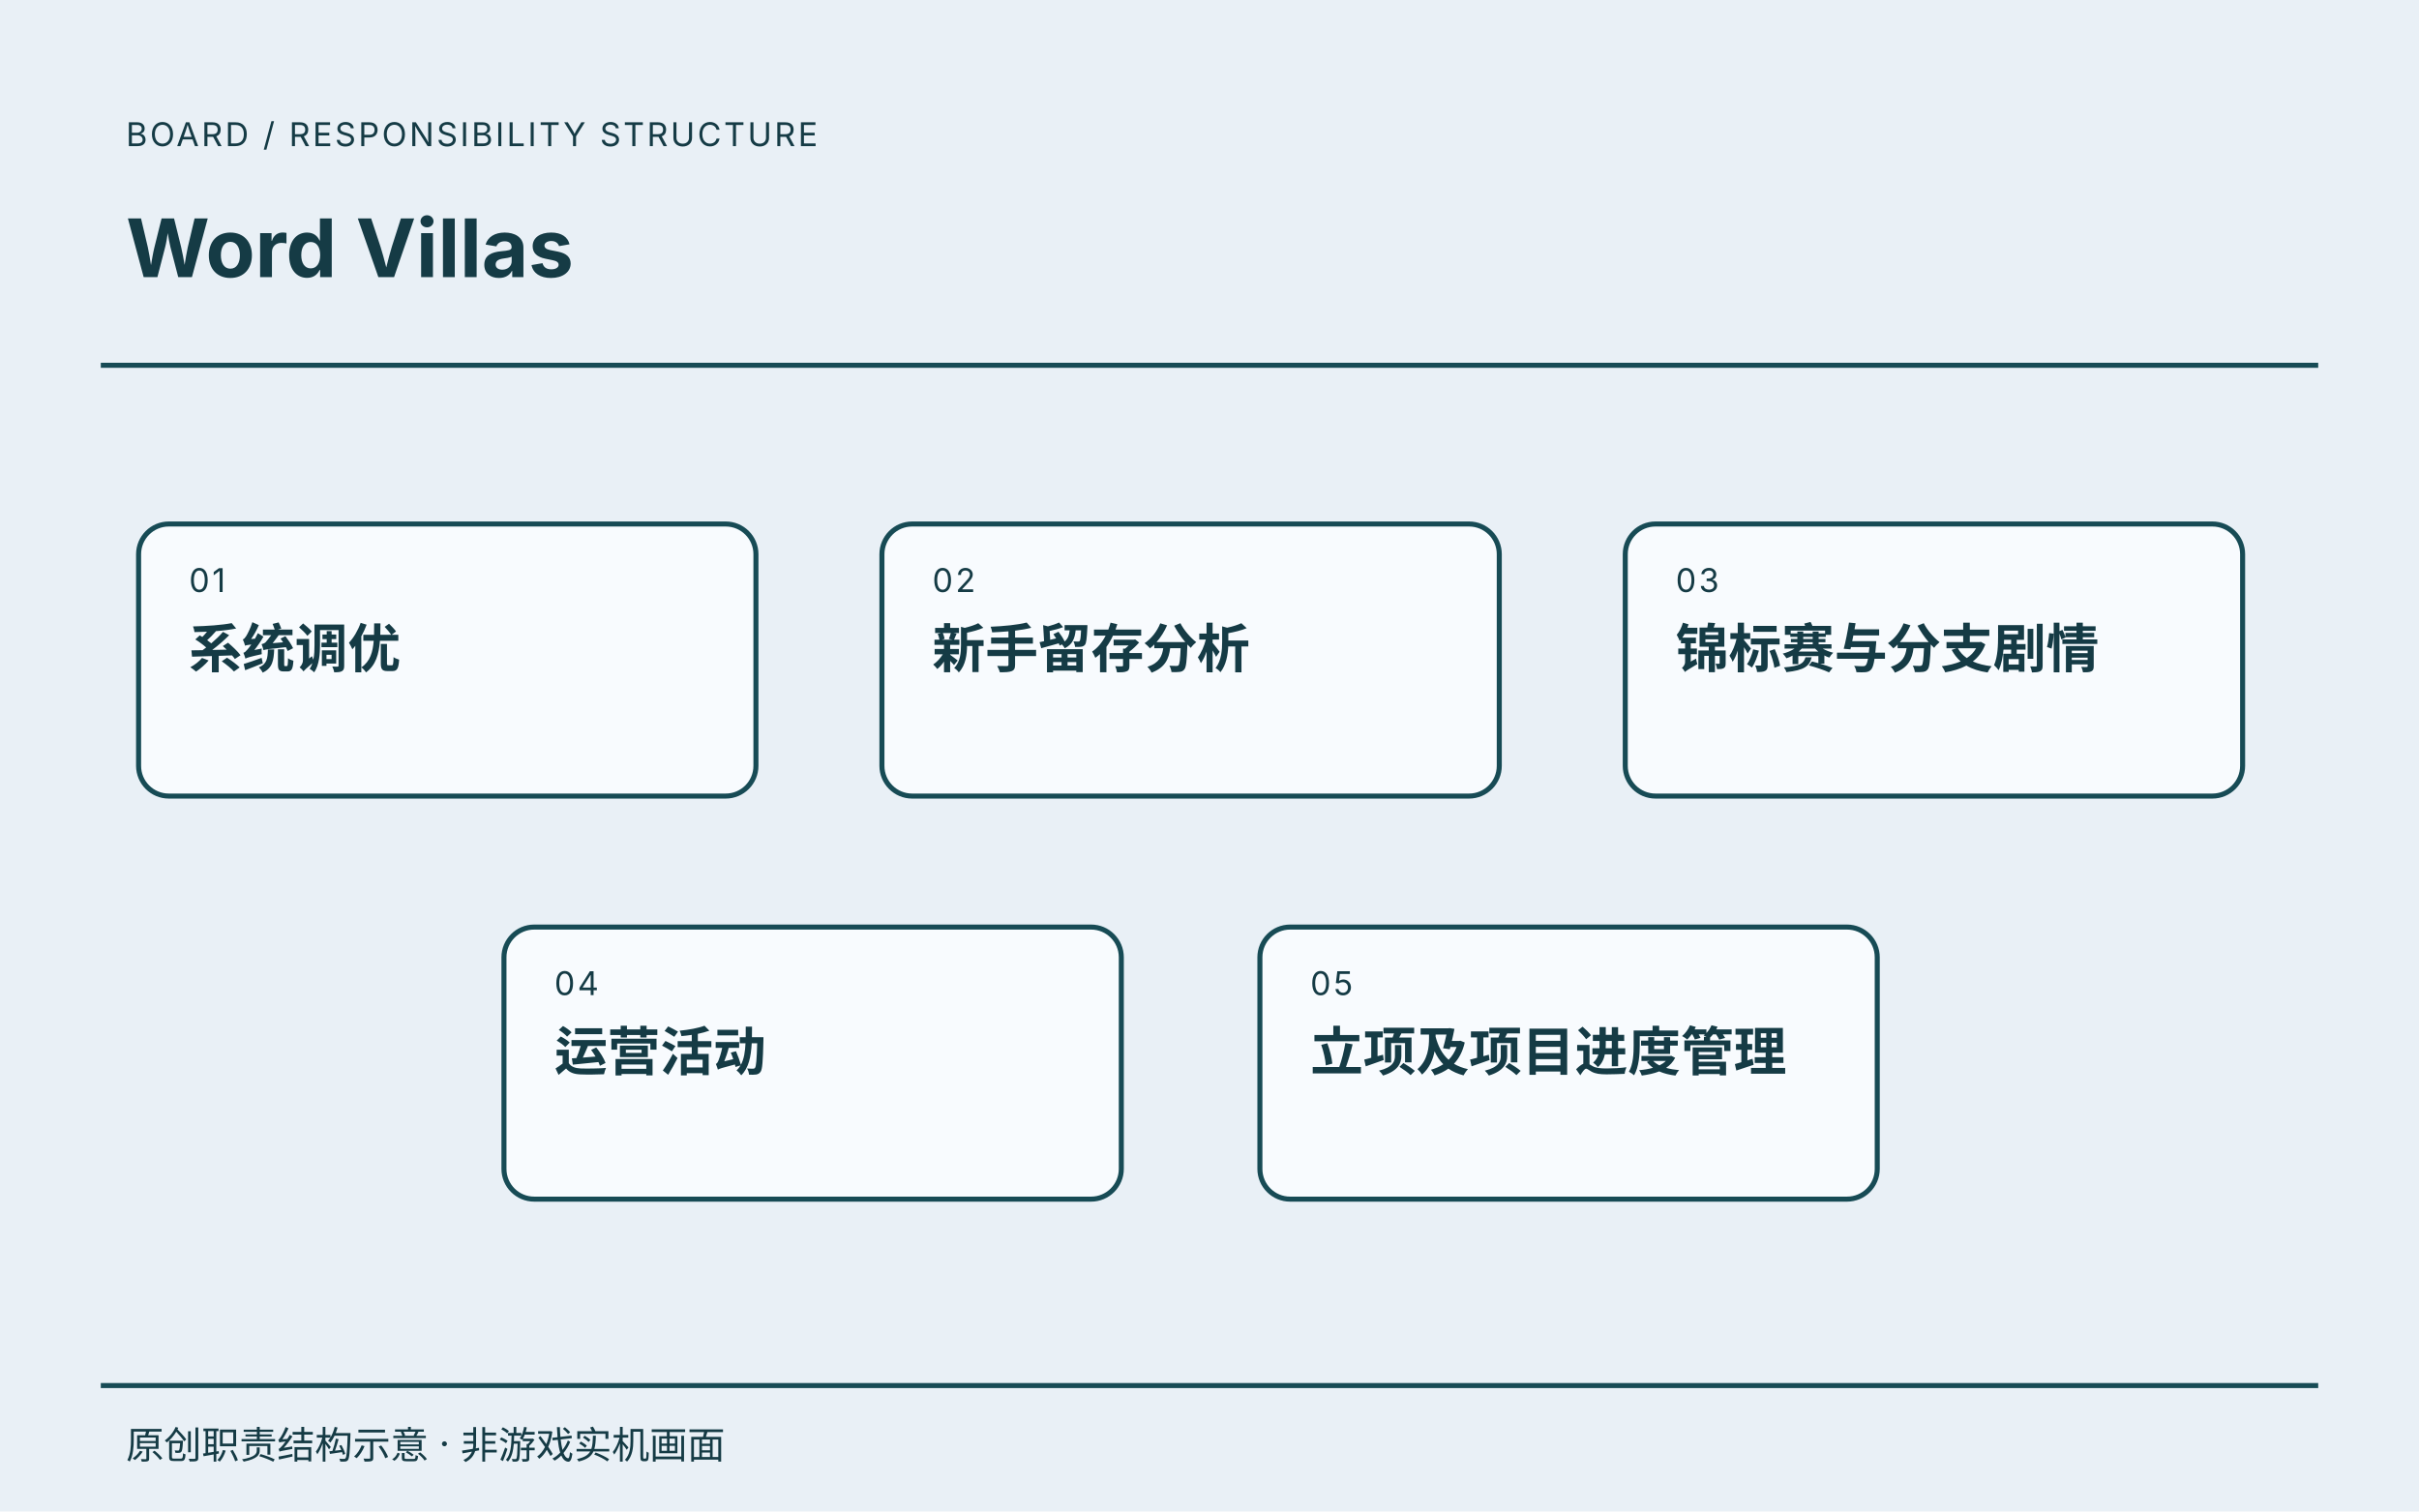
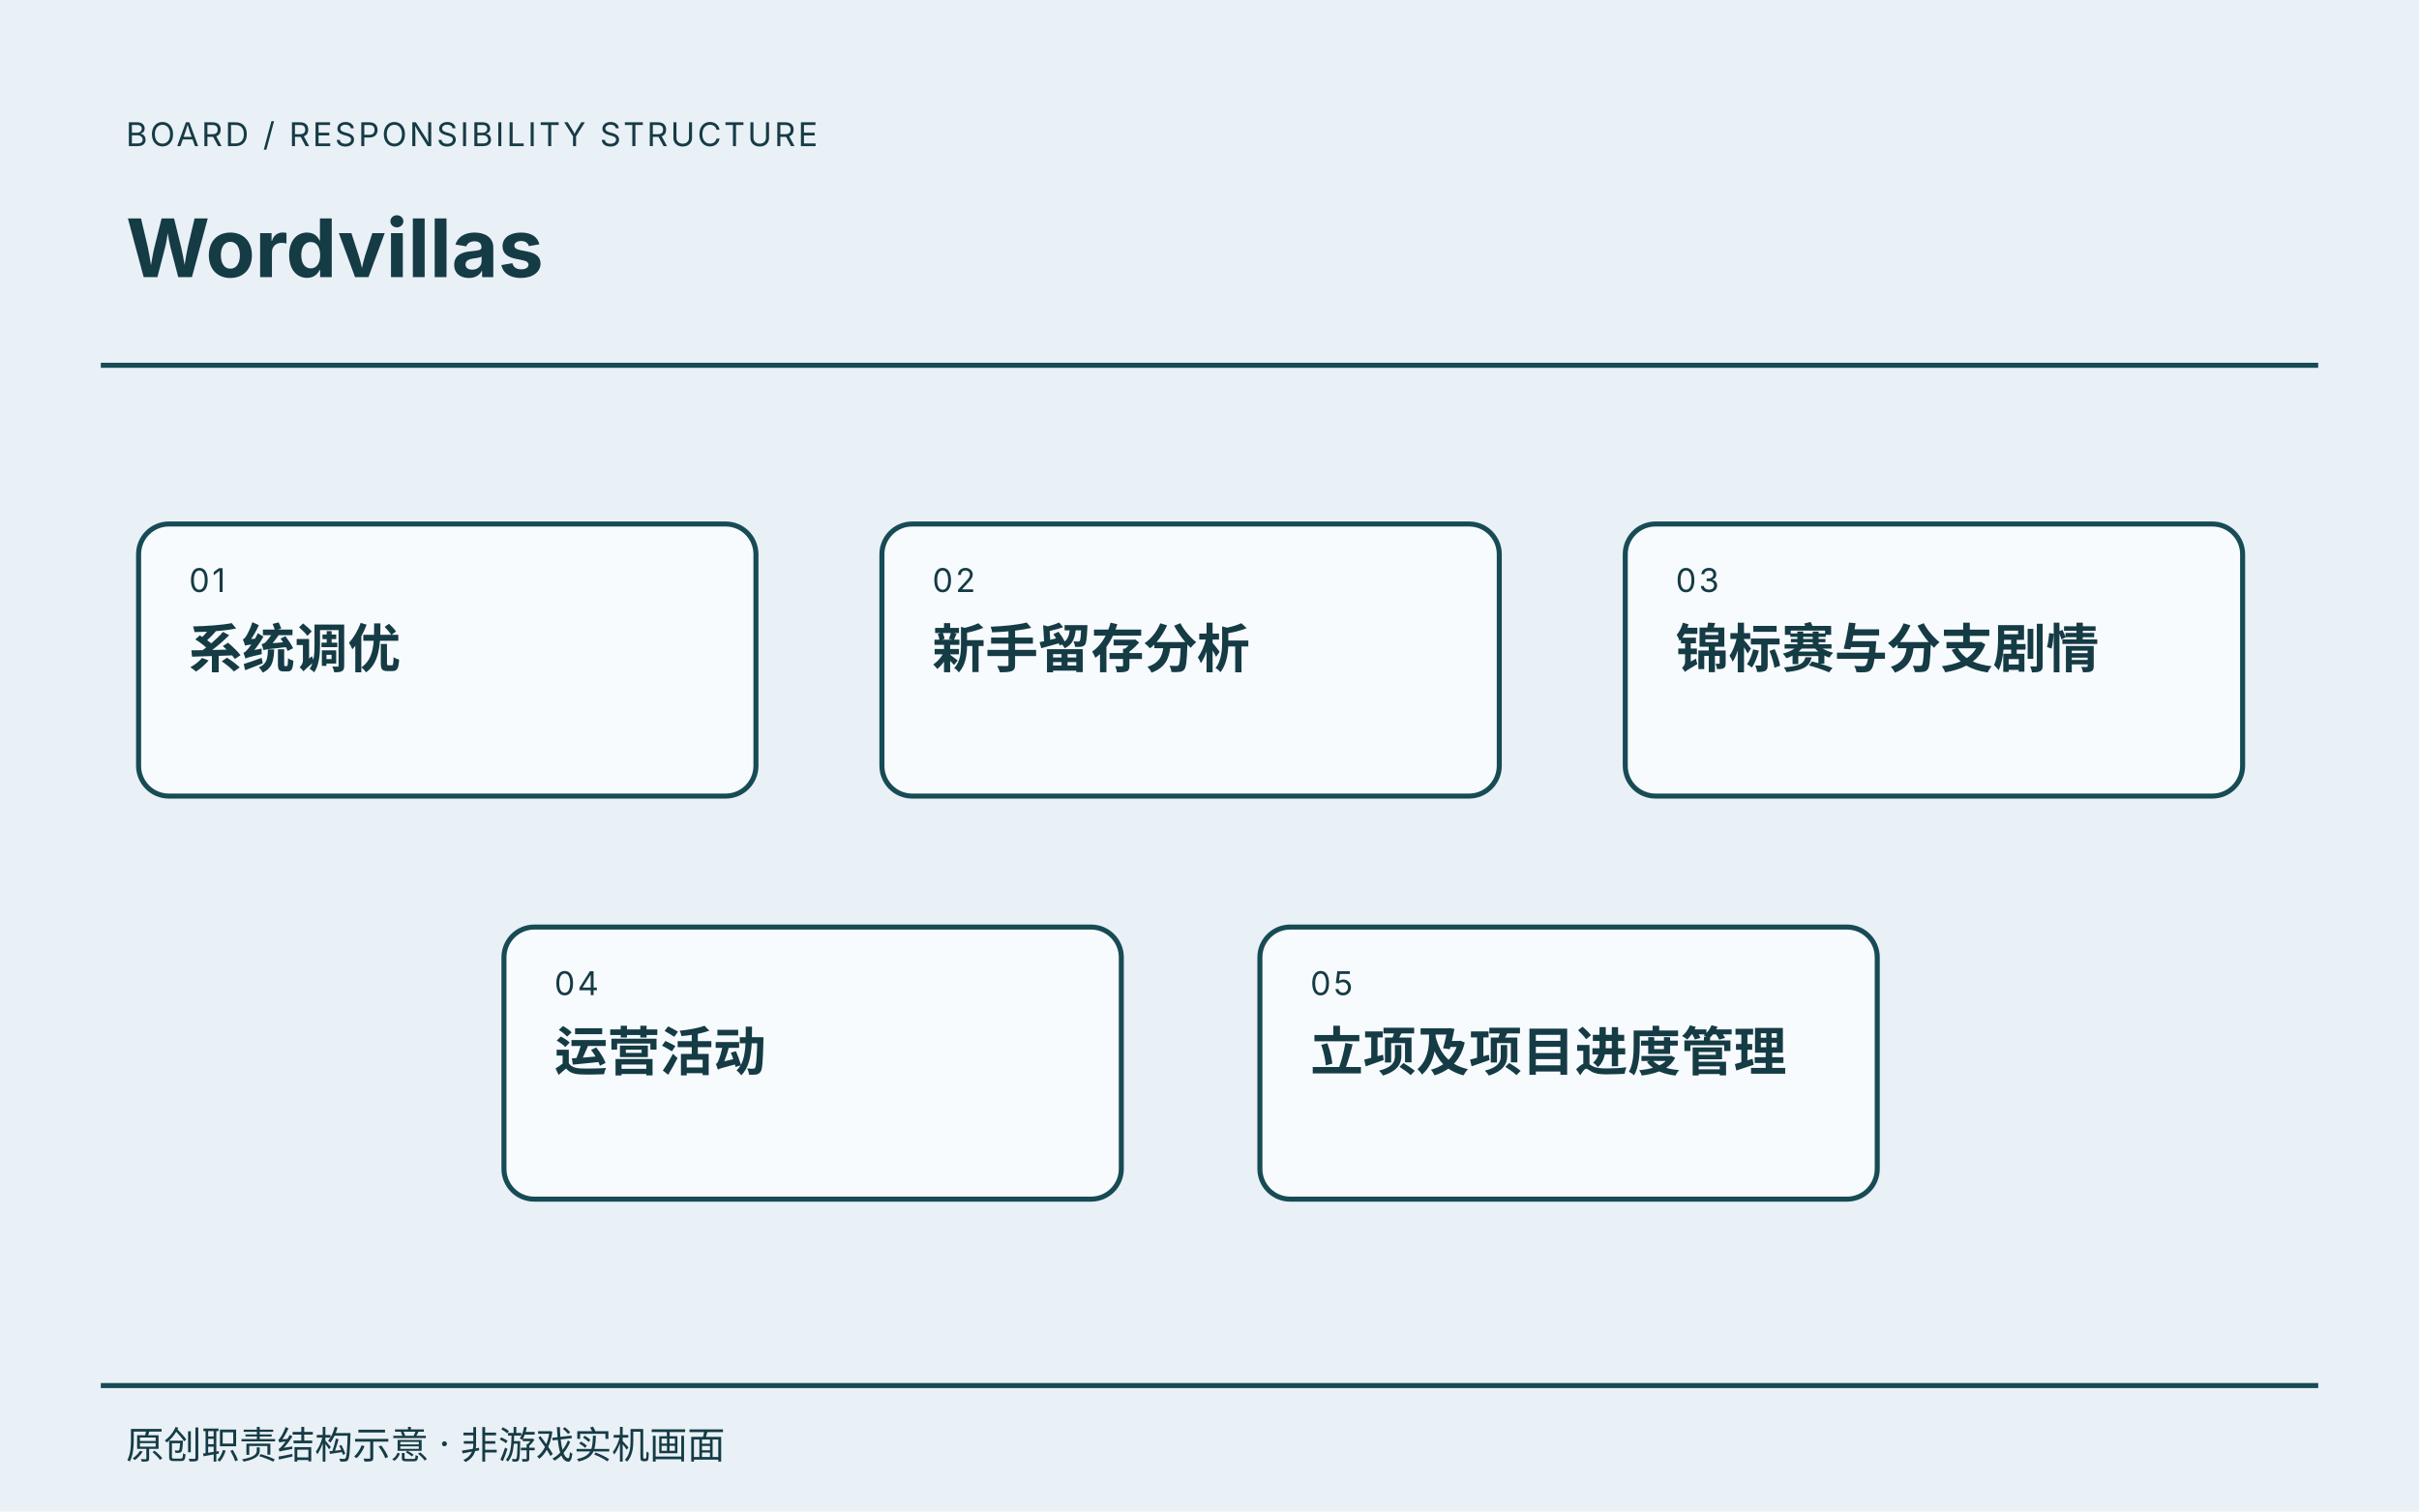
<svg xmlns="http://www.w3.org/2000/svg" width="960" height="600" viewBox="0 0 960 600">
  <style>text{font-family:system-ui,-apple-system,'Microsoft YaHei',sans-serif;fill:#153b45}.title{font-size:32px;font-weight:700}.node{font-size:21px;font-weight:600}.number{font-size:13px;letter-spacing:1px}.caption{font-size:15px}</style>
  <rect width="960" height="600" fill="#e9f0f6" />
  <path d="M40 145H920M40 550H920" stroke="#174b55" stroke-width="2" />
  <text x="50" y="58" class="number">BOARD / RESPONSIBILITY STRUCTURE</text>
  <text x="50" y="110" class="title">
-     <tspan x="50" dy="0">Word Villas</tspan>
+     <tspan x="50" dy="0">Wordvillas</tspan>
  </text>
  <g>
    <rect x="55" y="208" width="245" height="108" rx="12" fill="#f8fbfe" stroke="#174b55" stroke-width="2" />
    <text x="75" y="235" class="number">01</text>
    <text x="75" y="265" class="node">
      <tspan x="75" dy="0">系统调优</tspan>
    </text>
  </g>
  <g>
    <rect x="350" y="208" width="245" height="108" rx="12" fill="#f8fbfe" stroke="#174b55" stroke-width="2" />
    <text x="370" y="235" class="number">02</text>
    <text x="370" y="265" class="node">
      <tspan x="370" dy="0">新手留存分析</tspan>
    </text>
  </g>
  <g>
    <rect x="645" y="208" width="245" height="108" rx="12" fill="#f8fbfe" stroke="#174b55" stroke-width="2" />
    <text x="665" y="235" class="number">03</text>
    <text x="665" y="265" class="node">
      <tspan x="665" dy="0">锦标赛与分支剧情</tspan>
    </text>
  </g>
  <g>
    <rect x="200" y="368" width="245" height="108" rx="12" fill="#f8fbfe" stroke="#174b55" stroke-width="2" />
    <text x="220" y="395" class="number">04</text>
    <text x="220" y="425" class="node">
      <tspan x="220" dy="0">运营活动</tspan>
    </text>
  </g>
  <g>
    <rect x="500" y="368" width="245" height="108" rx="12" fill="#f8fbfe" stroke="#174b55" stroke-width="2" />
    <text x="520" y="395" class="number">05</text>
    <text x="520" y="425" class="node">
      <tspan x="520" dy="0">立项及项目进度管理</tspan>
    </text>
  </g>
  <text x="50" y="579" class="caption">原创职责结构示意 · 非游戏实机画面</text>
</svg>
